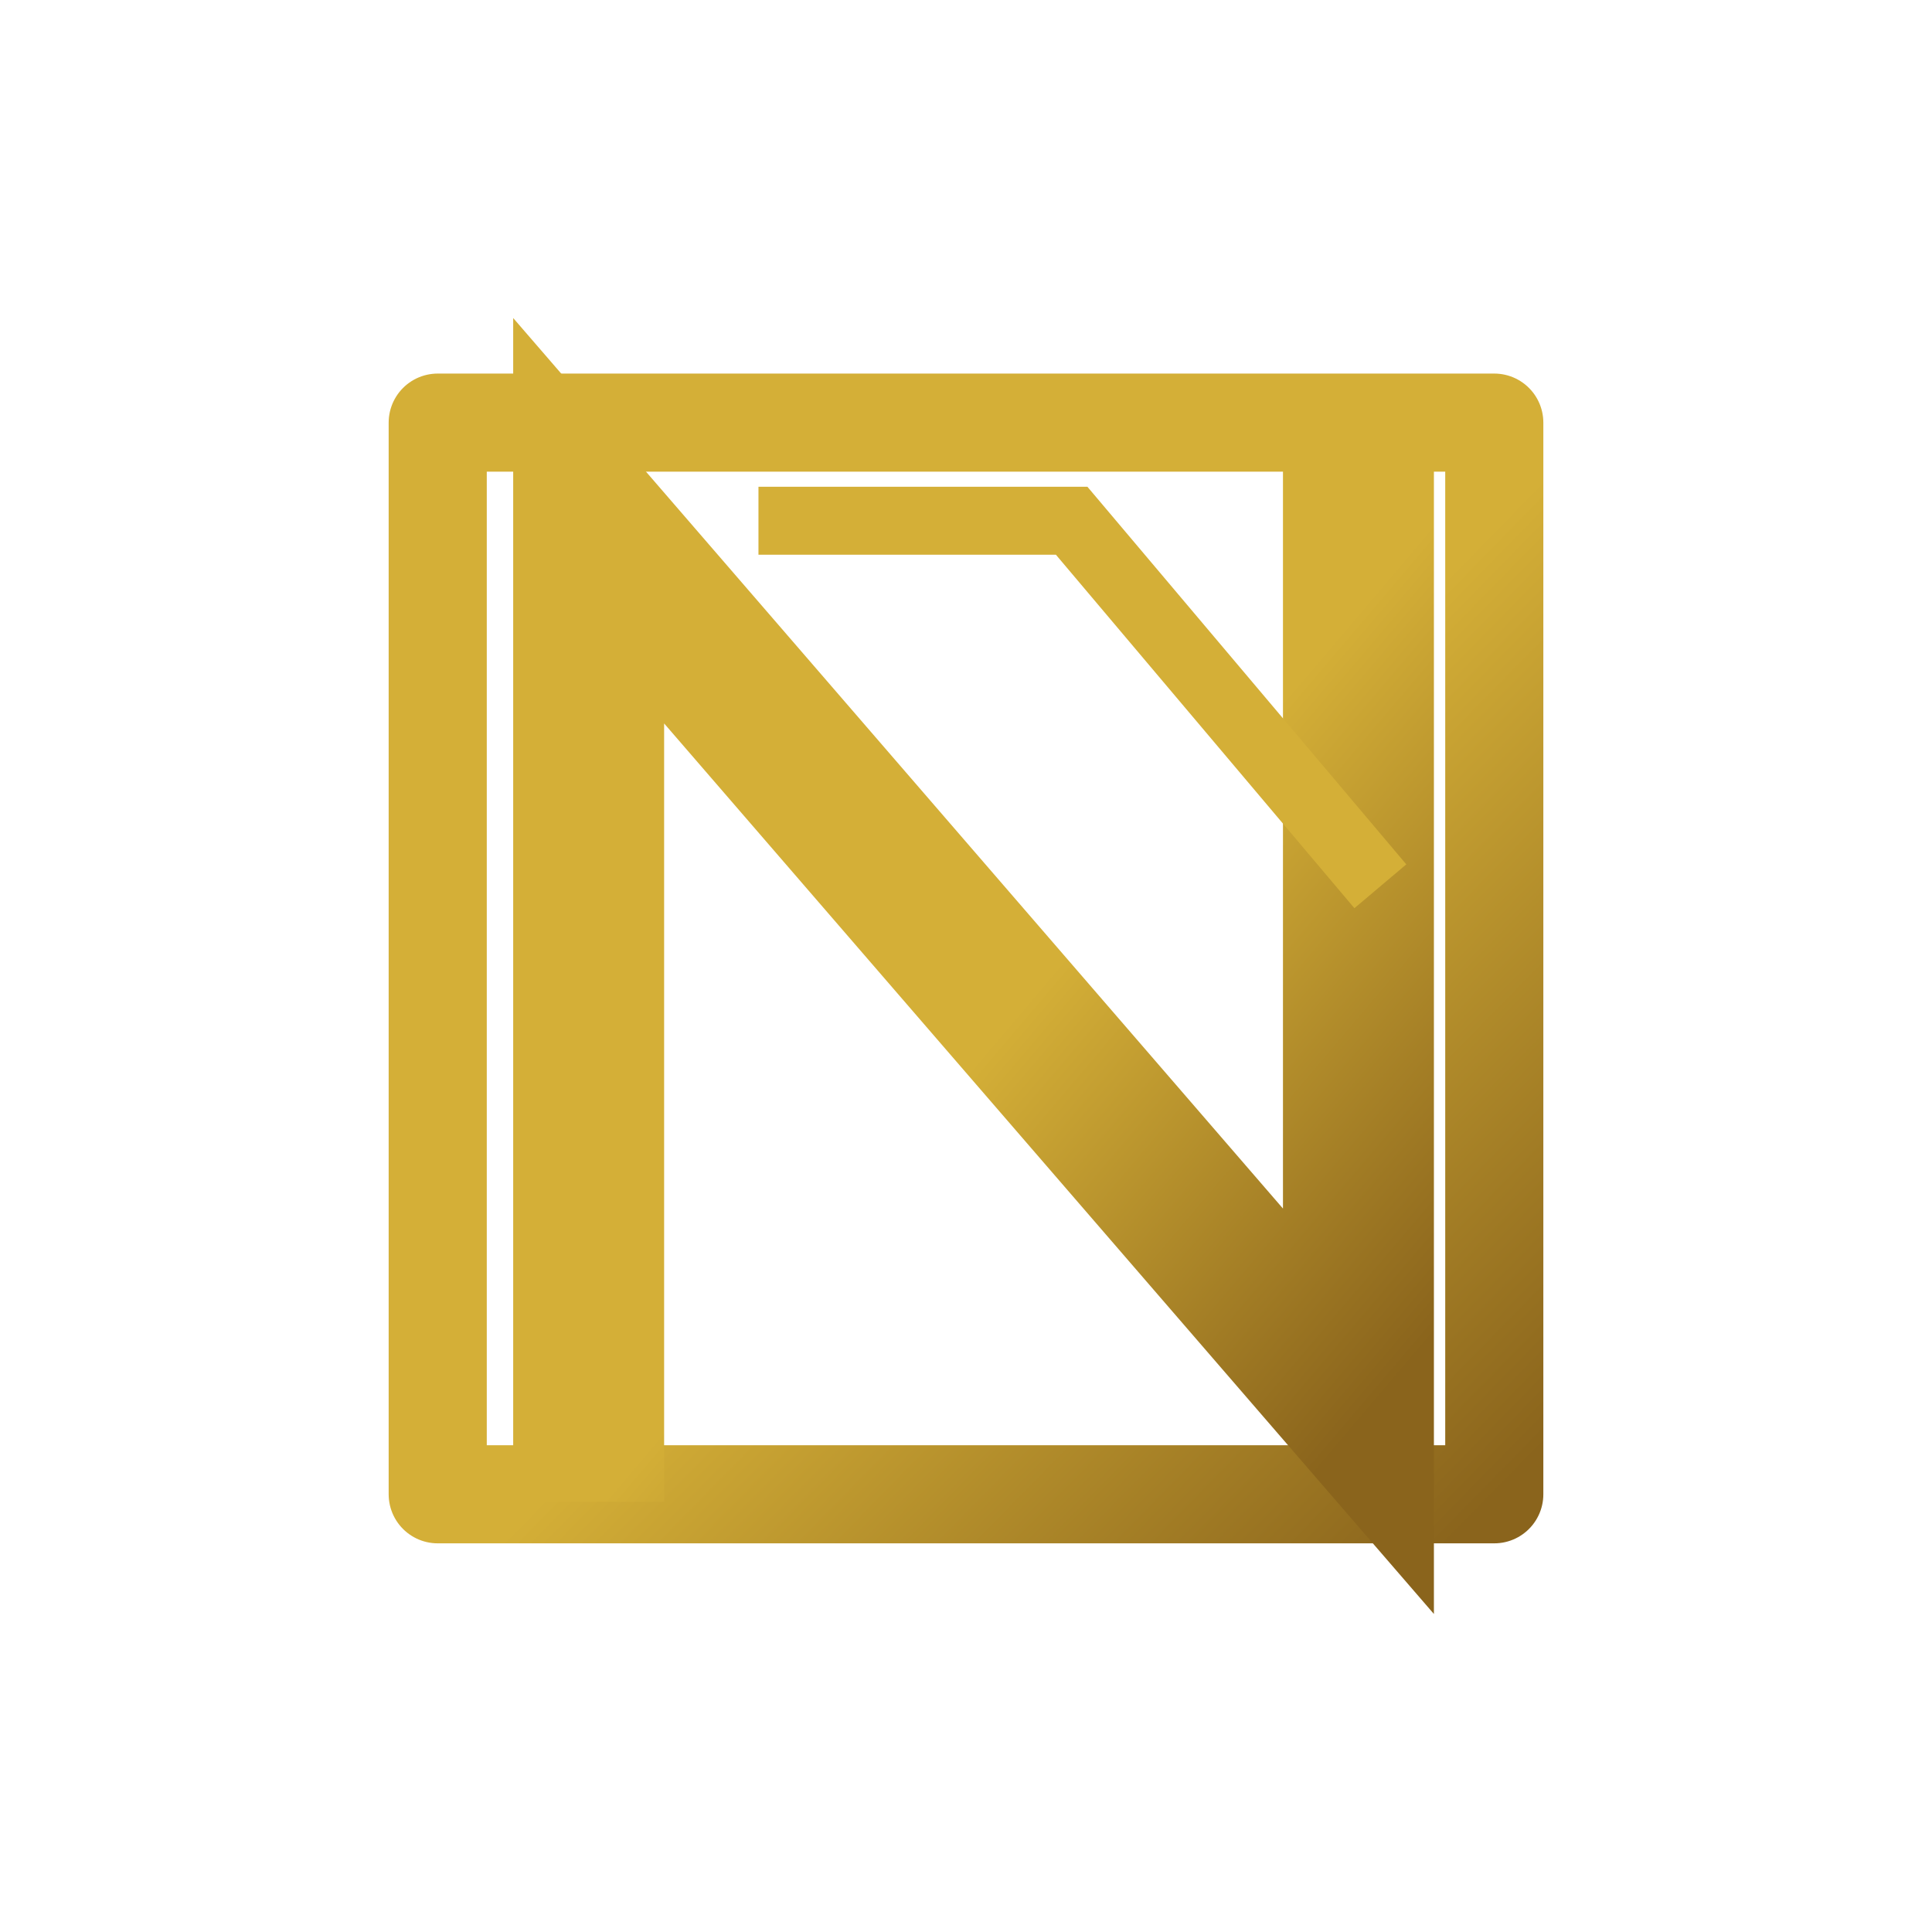
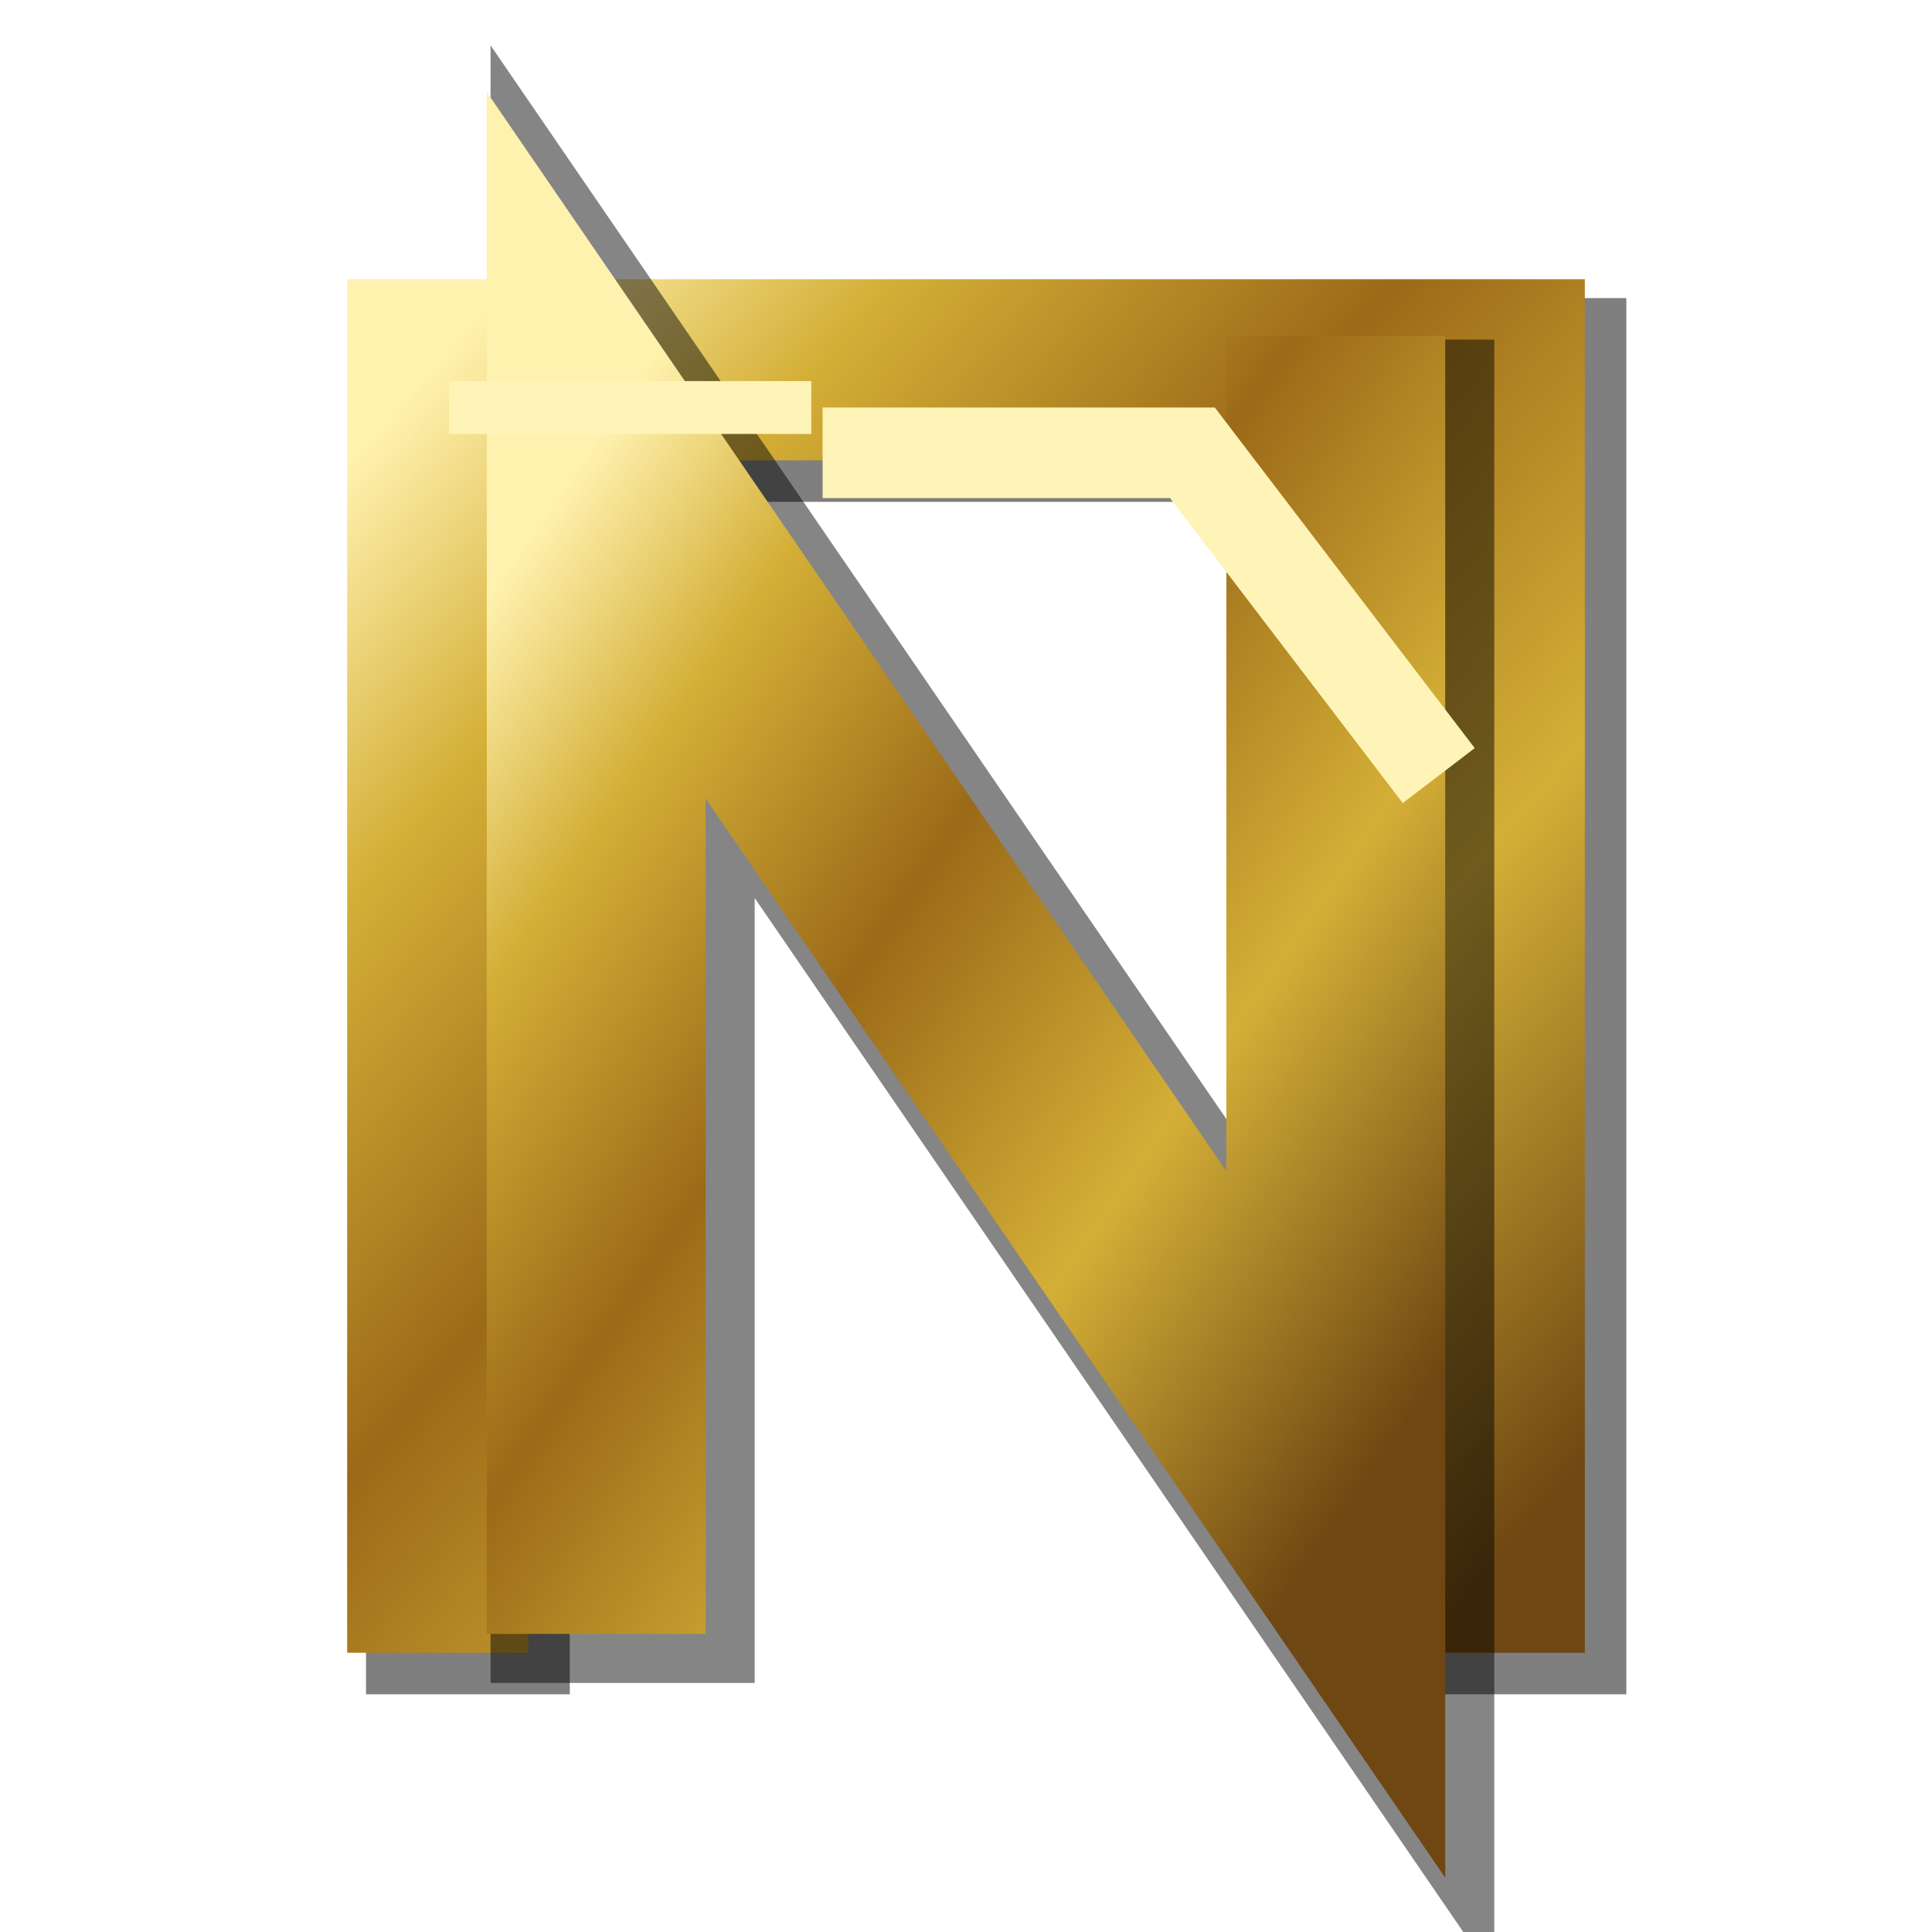
<svg xmlns="http://www.w3.org/2000/svg" width="512" height="512" viewBox="0 0 512 512">
  <defs>
    <linearGradient id="bg" x1="0" y1="0" x2="1" y2="1">
      <stop offset="0" stop-color="#0D1B2A" />
      <stop offset="1" stop-color="#020617" />
    </linearGradient>
    <linearGradient id="gold" x1="0" y1="0" x2="1" y2="1">
-       <stop offset="0" stop-color="#D4AF37" />
-       <stop offset="0.55" stop-color="#D4AF37" />
-       <stop offset="1" stop-color="#8A641C" />
+       <stop offset="0" stop-color="#FFF1AE" />
+       <stop offset="0.18" stop-color="#D4AF37" />
+       <stop offset="0.42" stop-color="#9B6A18" />
+       <stop offset="0.7" stop-color="#D4AF37" />
+       <stop offset="1" stop-color="#6F4712" />
    </linearGradient>
  </defs>
  <rect x="20" y="20" width="472" height="472" rx="96" fill="transparent" />
-   <path d="M116 396V112h280v284H116Z" fill="none" stroke="url(#gold)" stroke-width="26" stroke-linejoin="round" />
-   <path d="M156 378V138l204 236V138" fill="none" stroke="url(#gold)" stroke-width="40" stroke-linecap="square" stroke-linejoin="miter" />
-   <path d="M210 138h74l76 90" fill="none" stroke="#D4AF37" stroke-width="18" stroke-linecap="square" />
+   <path d="M116 414V98h280v316" fill="none" stroke="rgba(0,0,0,.5)" stroke-width="54" stroke-linecap="square" stroke-linejoin="miter" transform="translate(8 8)" />
+   <path d="M116 414V98h280v316" fill="none" stroke="url(#gold)" stroke-width="48" stroke-linecap="square" stroke-linejoin="miter" />
+   <path d="M158 404V118l196 286V118" fill="none" stroke="rgba(0,0,0,.48)" stroke-width="70" stroke-linecap="square" stroke-linejoin="miter" transform="translate(7 7)" />
+   <path d="M158 404V118l196 286V118" fill="none" stroke="url(#gold)" stroke-width="58" stroke-linecap="square" stroke-linejoin="miter" />
+   <path d="M230 120h86l58 76" fill="none" stroke="#FFF4B7" stroke-width="24" stroke-linecap="square" />
+   <path d="M126 108h82" fill="none" stroke="#FFF4B7" stroke-width="14" stroke-linecap="square" />
</svg>
